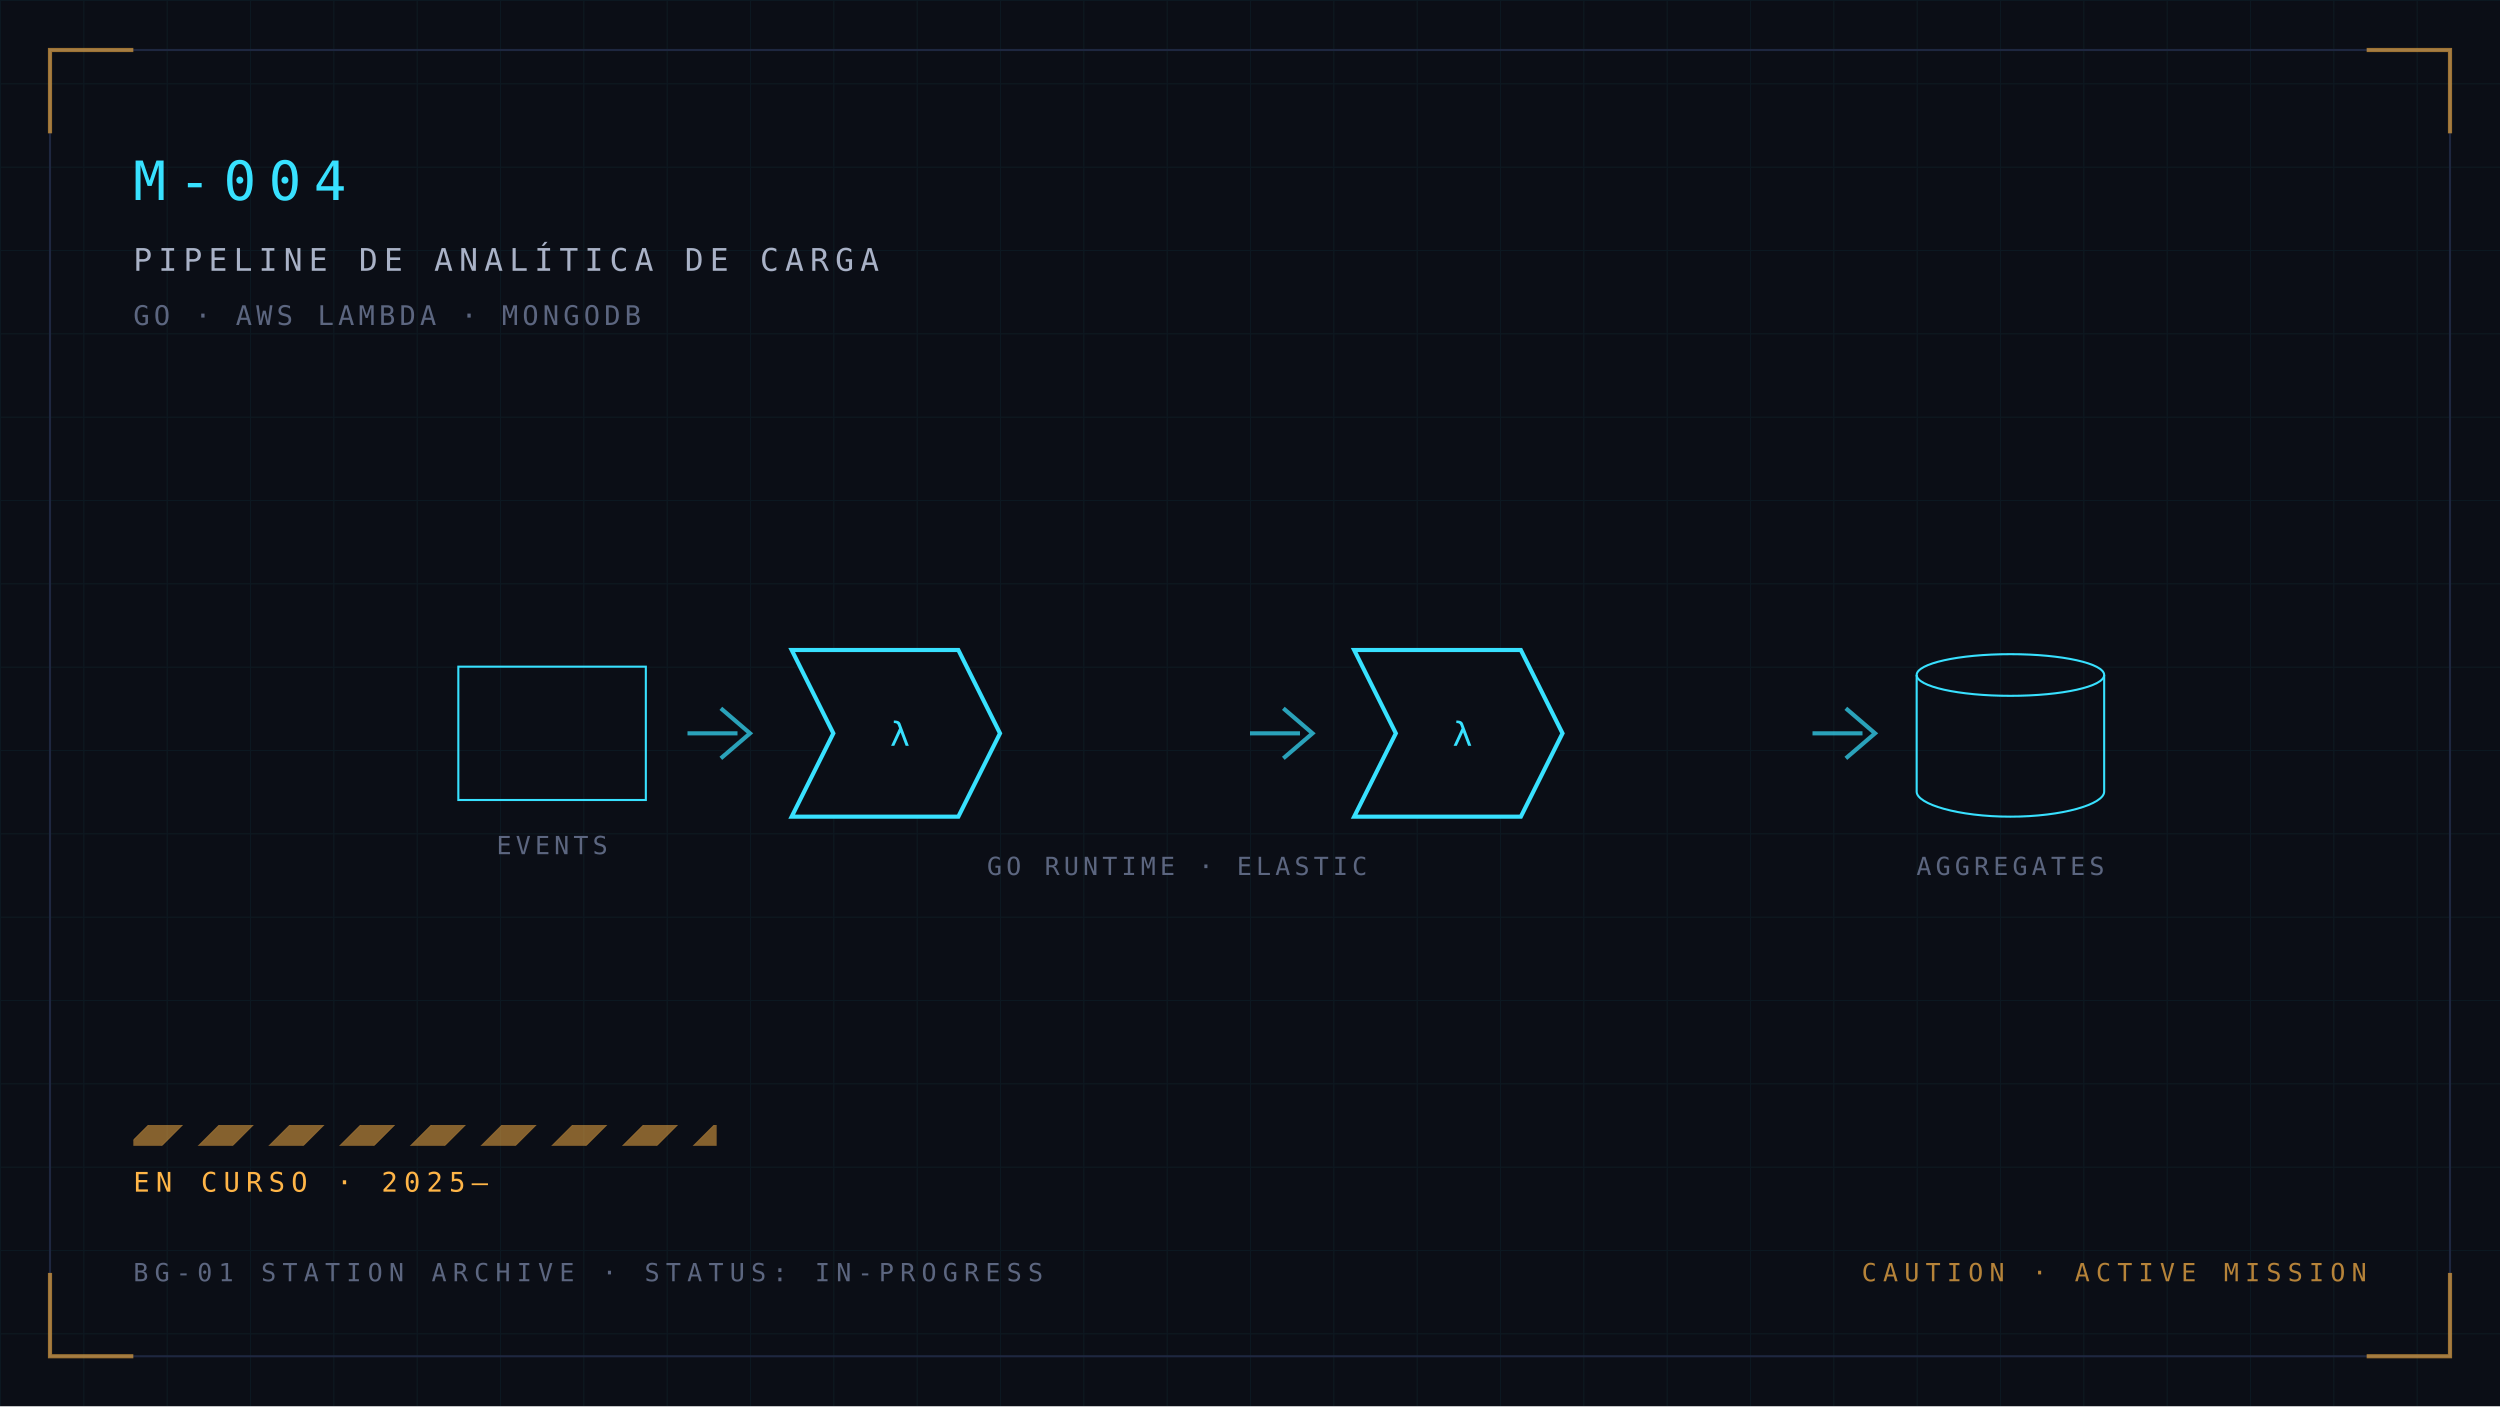
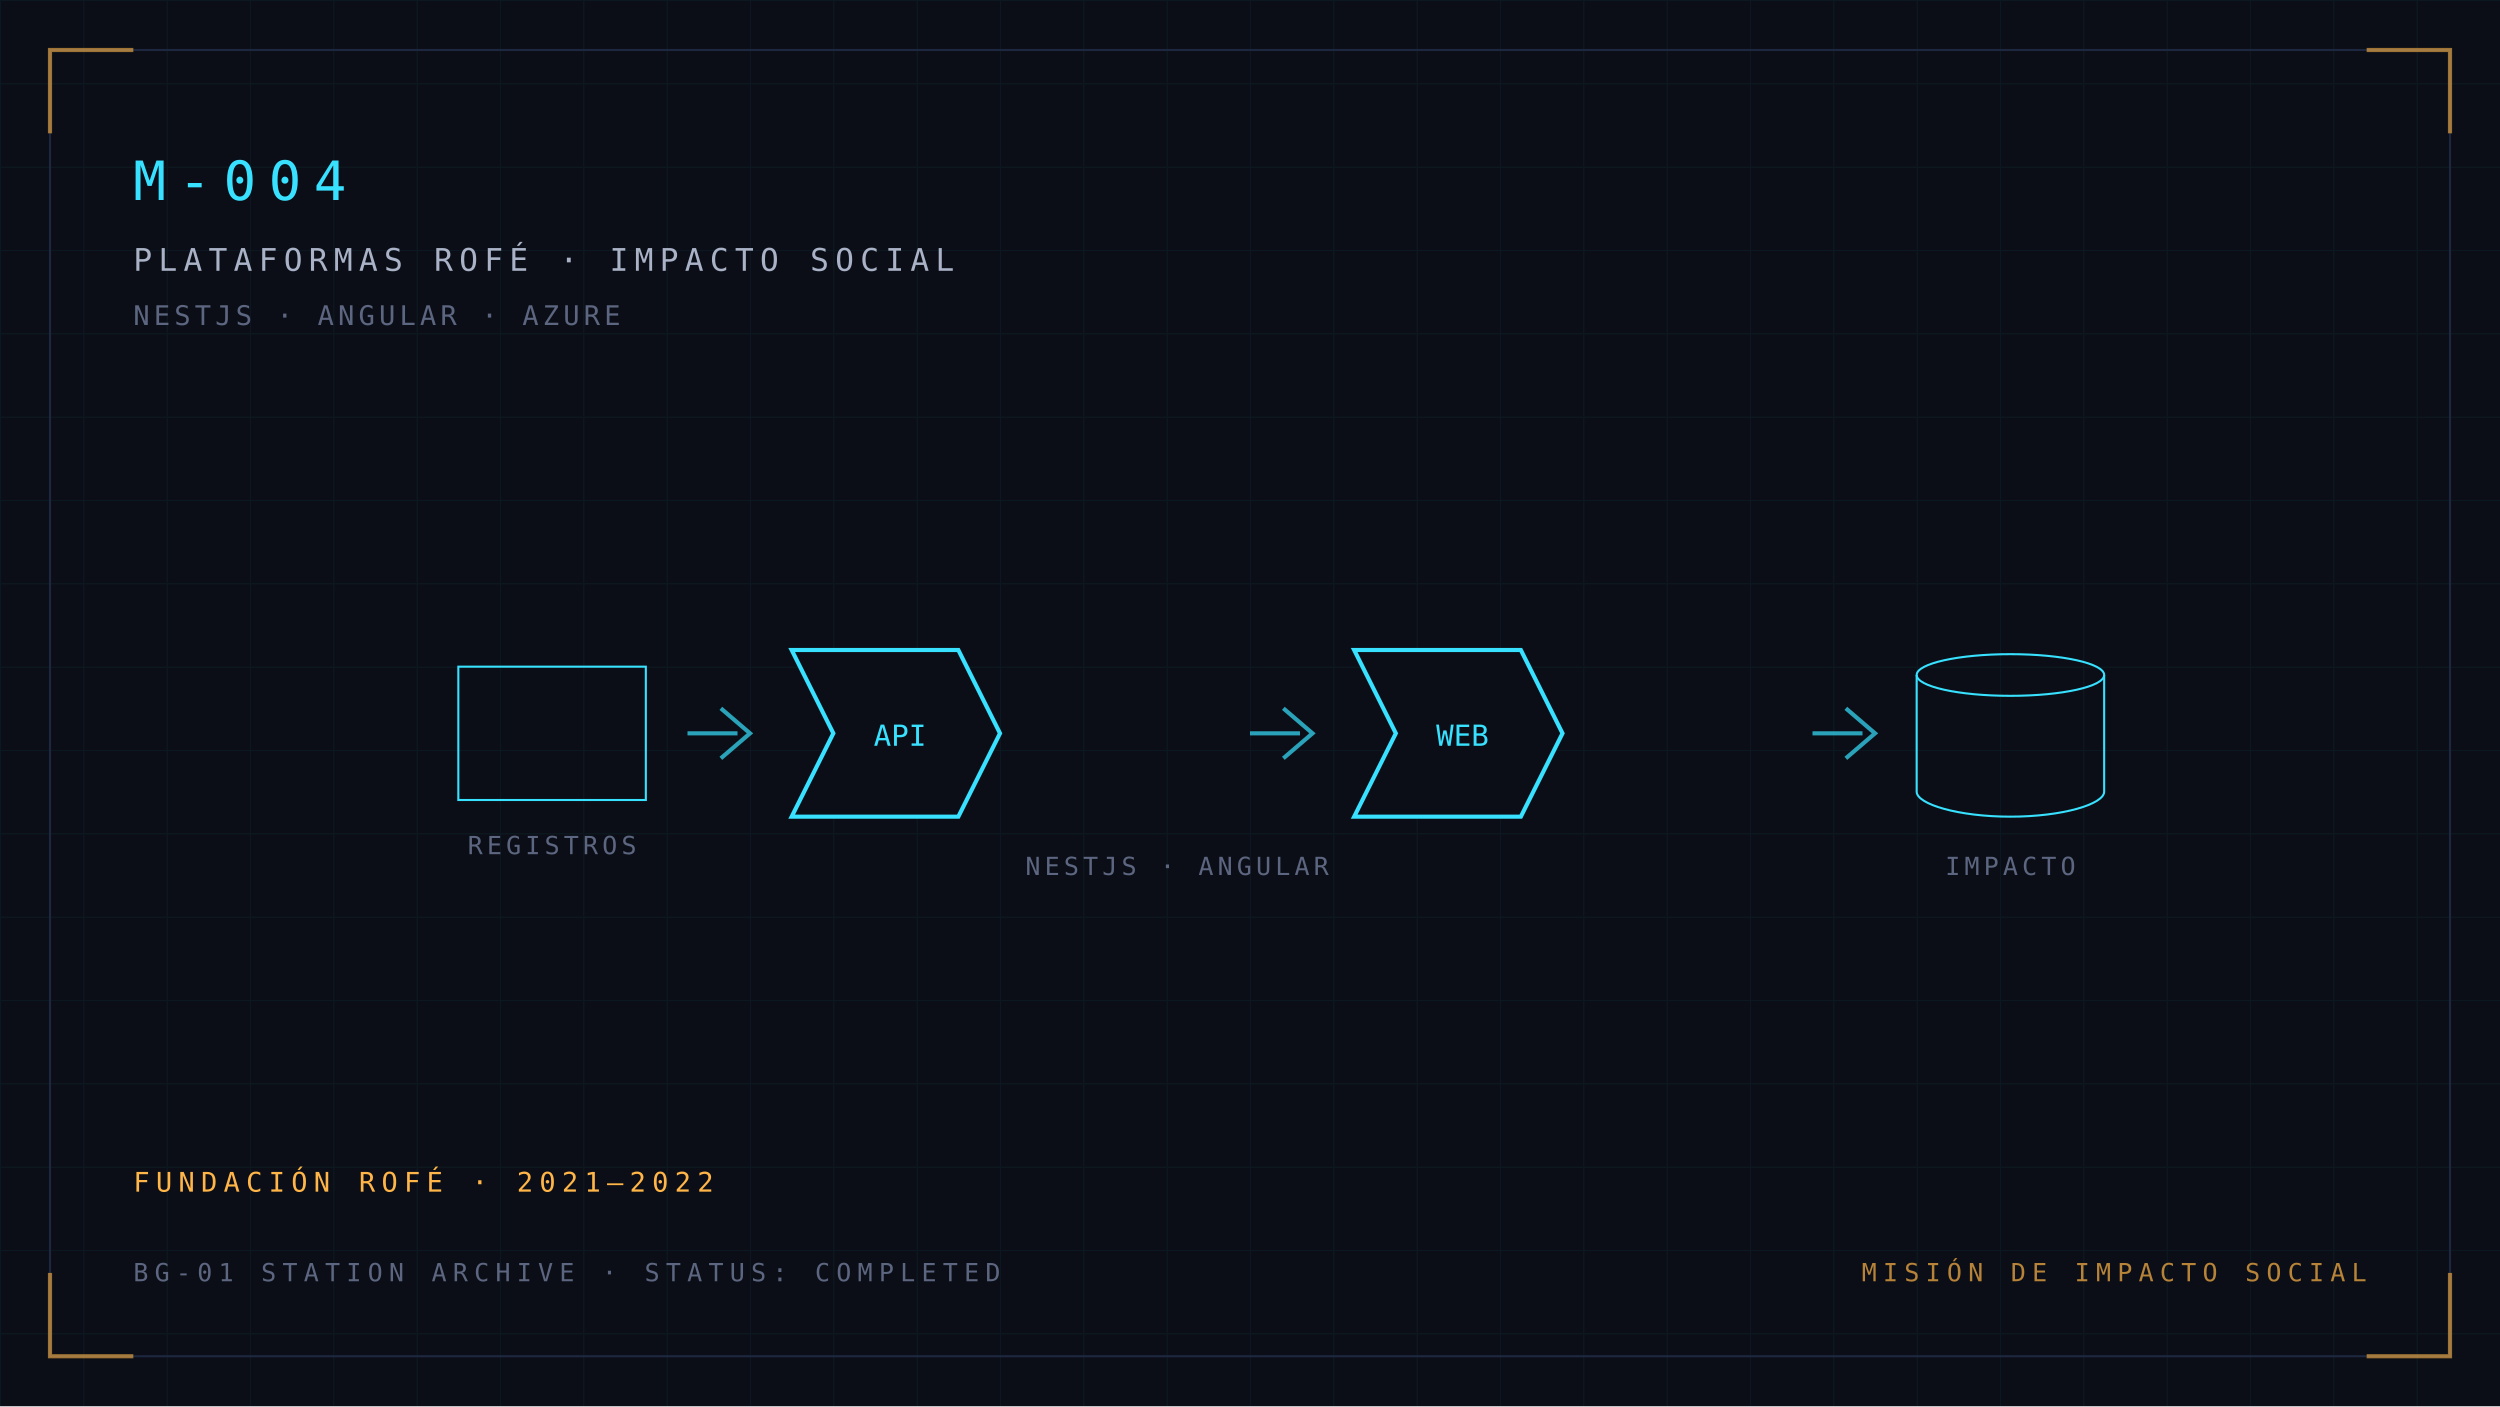
<svg xmlns="http://www.w3.org/2000/svg" width="1200" height="675" viewBox="0 0 1200 675" font-family="ui-monospace, Menlo, Consolas, monospace">
  <defs>
    <pattern id="grid" width="40" height="40" patternUnits="userSpaceOnUse">
      <path d="M40 0H0V40" fill="none" stroke="#38e1ff" stroke-opacity="0.05" />
-     </pattern>
-     <pattern id="caution" width="24" height="24" patternUnits="userSpaceOnUse" patternTransform="rotate(45)">
-       <rect width="12" height="24" fill="#ffb547" fill-opacity="0.5" />
    </pattern>
  </defs>
  <rect width="1200" height="675" fill="#0b0e16" />
  <rect width="1200" height="675" fill="url(#grid)" />
  <rect x="24" y="24" width="1152" height="627" fill="none" stroke="#1e2740" />
  <path d="M24 64V24H64" fill="none" stroke="#ffb547" stroke-opacity="0.6" stroke-width="2" />
  <path d="M1136 24H1176V64" fill="none" stroke="#ffb547" stroke-opacity="0.6" stroke-width="2" />
  <path d="M1176 611V651H1136" fill="none" stroke="#ffb547" stroke-opacity="0.6" stroke-width="2" />
  <path d="M64 651H24V611" fill="none" stroke="#ffb547" stroke-opacity="0.6" stroke-width="2" />
  <g transform="translate(220,300)">
    <rect x="0" y="20" width="90" height="64" fill="none" stroke="#38e1ff" />
-     <text x="45" y="110" fill="#5c6680" font-size="12" text-anchor="middle" letter-spacing="2">EVENTS</text>
+     <text x="45" y="110" fill="#5c6680" font-size="12" text-anchor="middle" letter-spacing="2">REGISTROS</text>
    <g stroke="#38e1ff" stroke-width="2" fill="none" stroke-opacity="0.7">
      <path d="M110 52 134 52 M126 40 140 52 126 64" />
      <path d="M380 52 404 52 M396 40 410 52 396 64" />
      <path d="M650 52 674 52 M666 40 680 52 666 64" />
    </g>
    <g>
      <path d="M160 12 240 12 260 52 240 92 160 92 180 52Z" fill="#0b0e16" stroke="#38e1ff" stroke-width="2" />
-       <text x="212" y="58" fill="#38e1ff" font-size="16" text-anchor="middle">λ</text>
+       <text x="212" y="58" fill="#38e1ff" font-size="14" text-anchor="middle">API</text>
      <path d="M430 12 510 12 530 52 510 92 430 92 450 52Z" fill="#0b0e16" stroke="#38e1ff" stroke-width="2" />
-       <text x="482" y="58" fill="#38e1ff" font-size="16" text-anchor="middle">λ</text>
-       <text x="345" y="120" fill="#5c6680" font-size="12" text-anchor="middle" letter-spacing="2">GO RUNTIME · ELASTIC</text>
+       <text x="482" y="58" fill="#38e1ff" font-size="14" text-anchor="middle">WEB</text>
+       <text x="345" y="120" fill="#5c6680" font-size="12" text-anchor="middle" letter-spacing="2">NESTJS · ANGULAR</text>
    </g>
    <g transform="translate(700,16)">
      <ellipse cx="45" cy="8" rx="45" ry="10" fill="none" stroke="#38e1ff" />
      <path d="M0 8V64c0 6 20 12 45 12s45-6 45-12V8" fill="none" stroke="#38e1ff" />
-       <text x="45" y="104" fill="#5c6680" font-size="12" text-anchor="middle" letter-spacing="2">AGGREGATES</text>
+       <text x="45" y="104" fill="#5c6680" font-size="12" text-anchor="middle" letter-spacing="2">IMPACTO</text>
    </g>
  </g>
-   <rect x="64" y="540" width="280" height="10" fill="url(#caution)" />
-   <text x="64" y="572" fill="#ffb547" font-size="13" letter-spacing="3">EN CURSO · 2025—</text>
+   <text x="64" y="572" fill="#ffb547" font-size="13" letter-spacing="3">FUNDACIÓN ROFÉ · 2021—2022</text>
  <text x="64" y="96" fill="#38e1ff" font-size="26" letter-spacing="6">M-004</text>
-   <text x="64" y="130" fill="#a9b2c7" font-size="15" letter-spacing="3">PIPELINE DE ANALÍTICA DE CARGA</text>
-   <text x="64" y="156" fill="#5c6680" font-size="13" letter-spacing="2">GO · AWS LAMBDA · MONGODB</text>
-   <text x="64" y="615" fill="#5c6680" font-size="12" letter-spacing="3">BG-01 STATION ARCHIVE · STATUS: IN-PROGRESS</text>
-   <text x="1136" y="615" fill="#ffb547" font-size="12" letter-spacing="3" text-anchor="end" opacity="0.7">CAUTION · ACTIVE MISSION</text>
+   <text x="64" y="130" fill="#a9b2c7" font-size="15" letter-spacing="3">PLATAFORMAS ROFÉ · IMPACTO SOCIAL</text>
+   <text x="64" y="156" fill="#5c6680" font-size="13" letter-spacing="2">NESTJS · ANGULAR · AZURE</text>
+   <text x="64" y="615" fill="#5c6680" font-size="12" letter-spacing="3">BG-01 STATION ARCHIVE · STATUS: COMPLETED</text>
+   <text x="1136" y="615" fill="#ffb547" font-size="12" letter-spacing="3" text-anchor="end" opacity="0.7">MISIÓN DE IMPACTO SOCIAL</text>
</svg>
